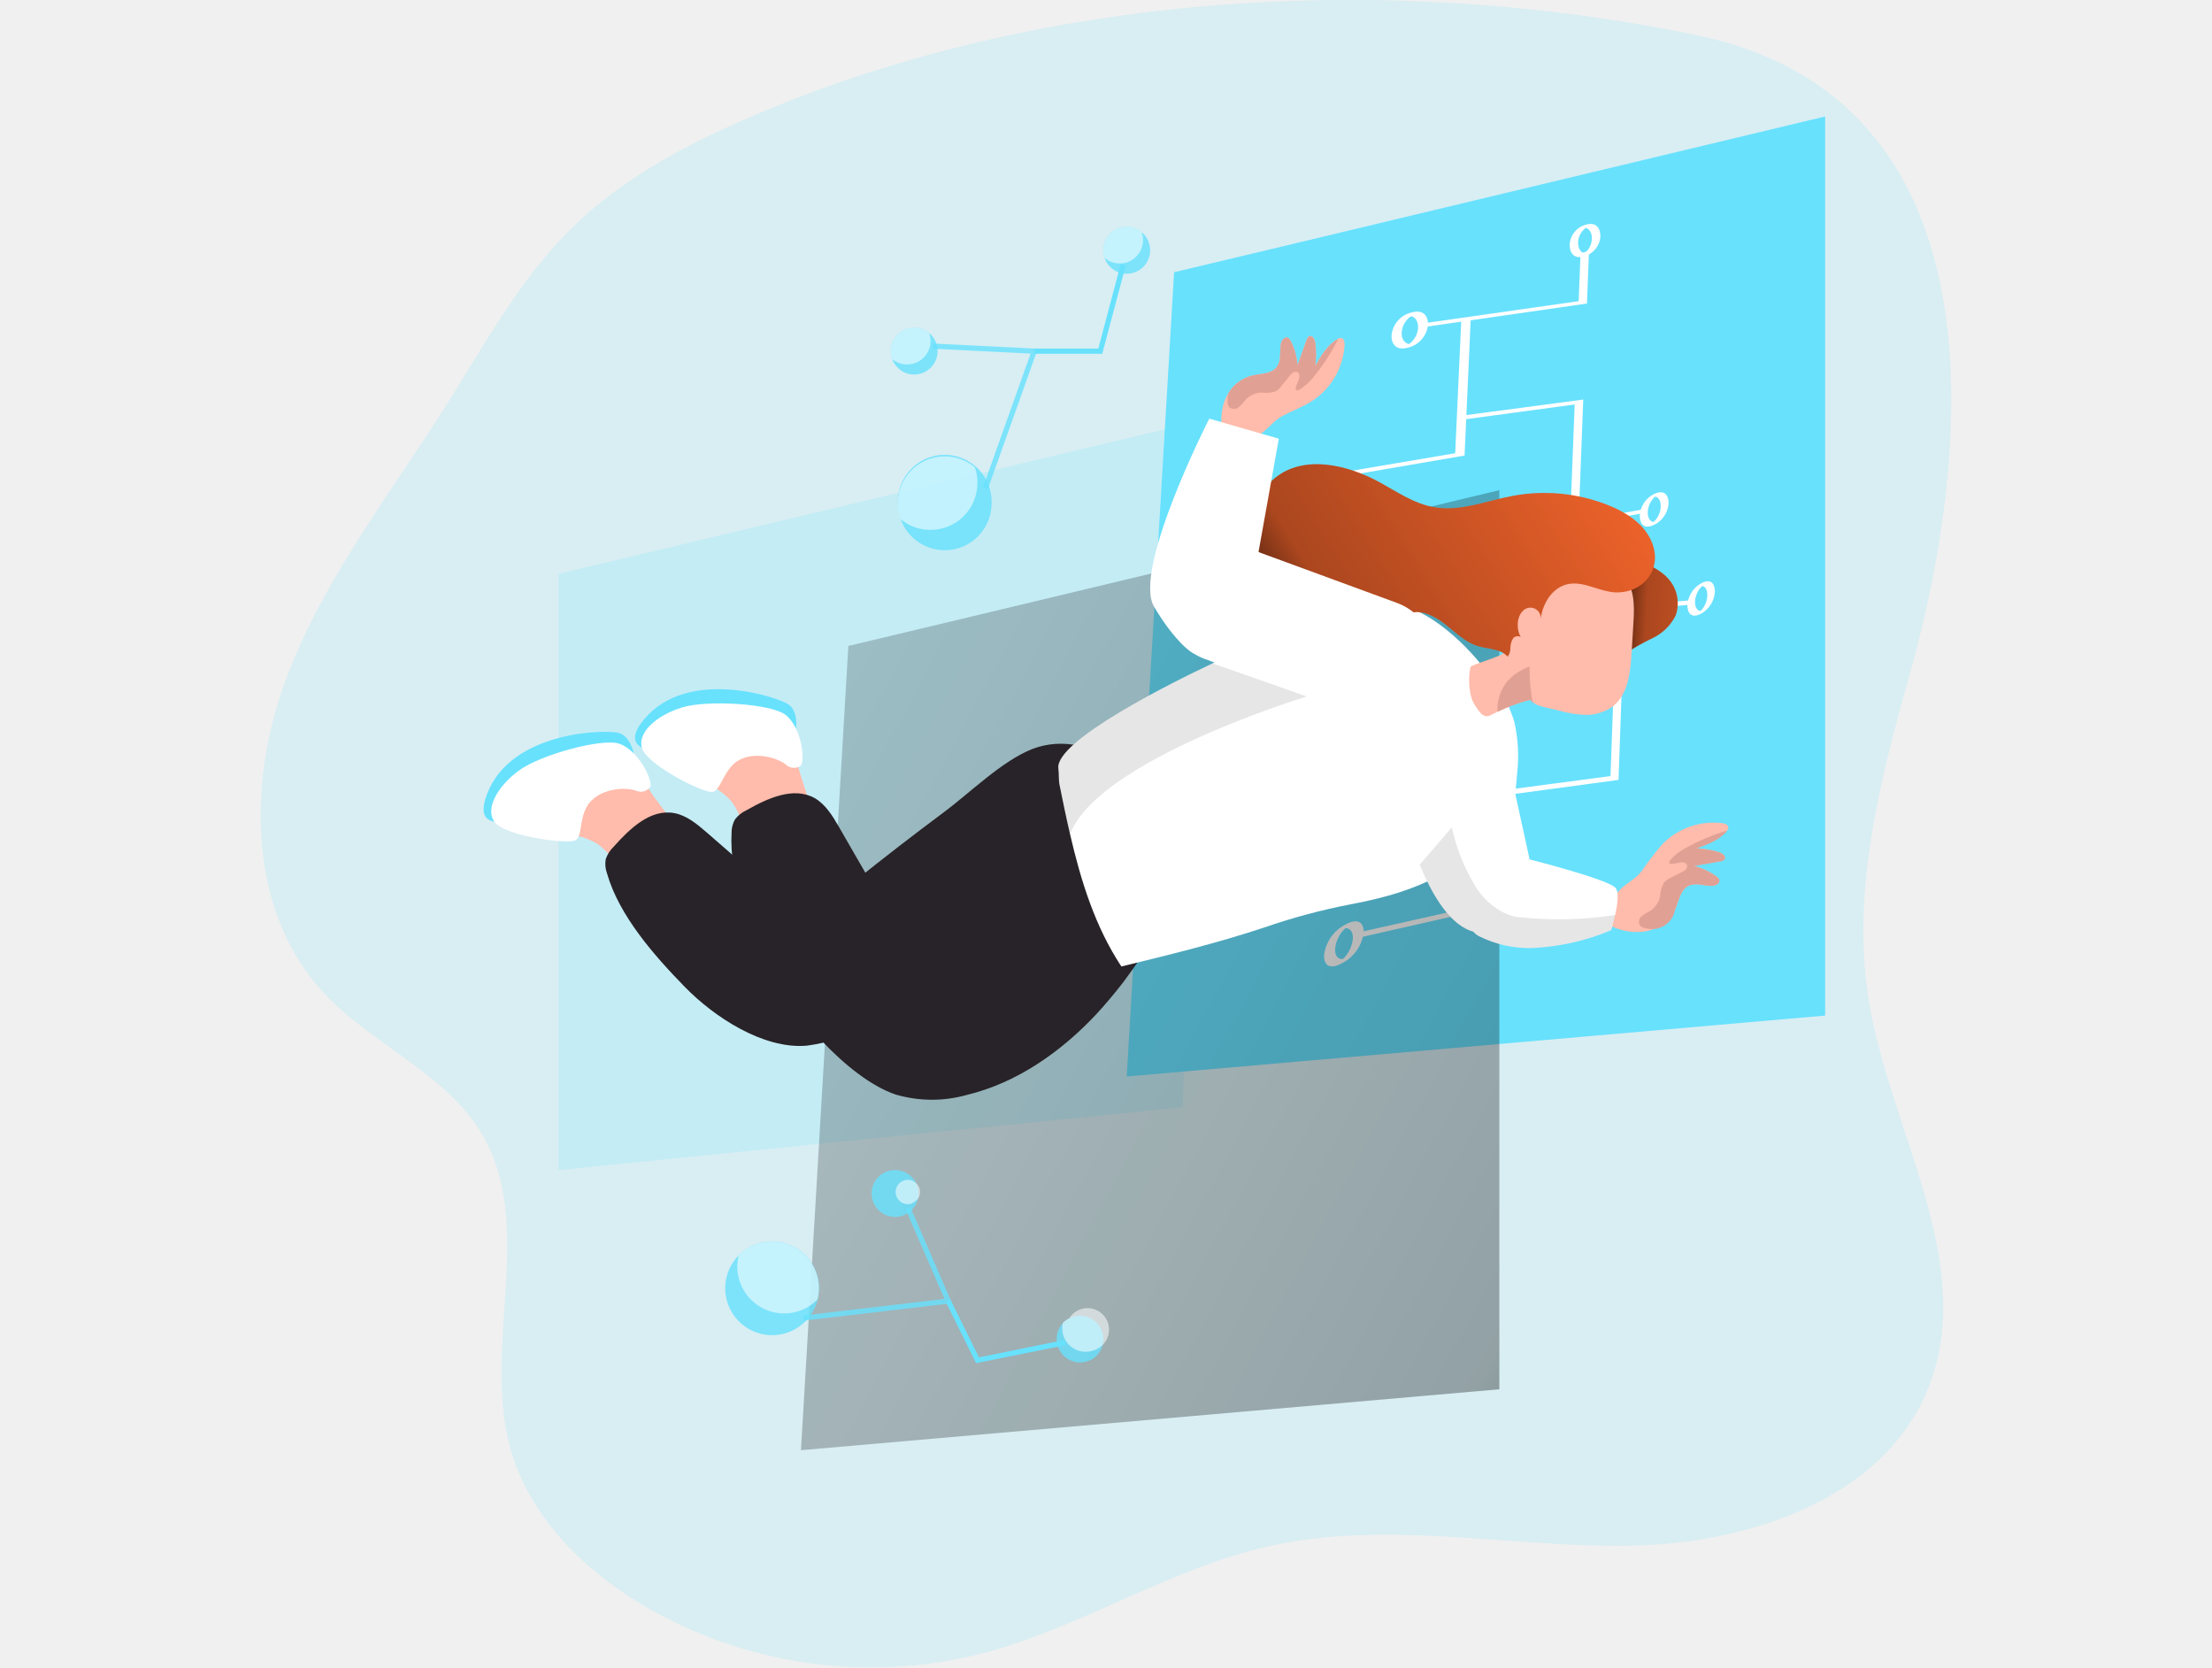
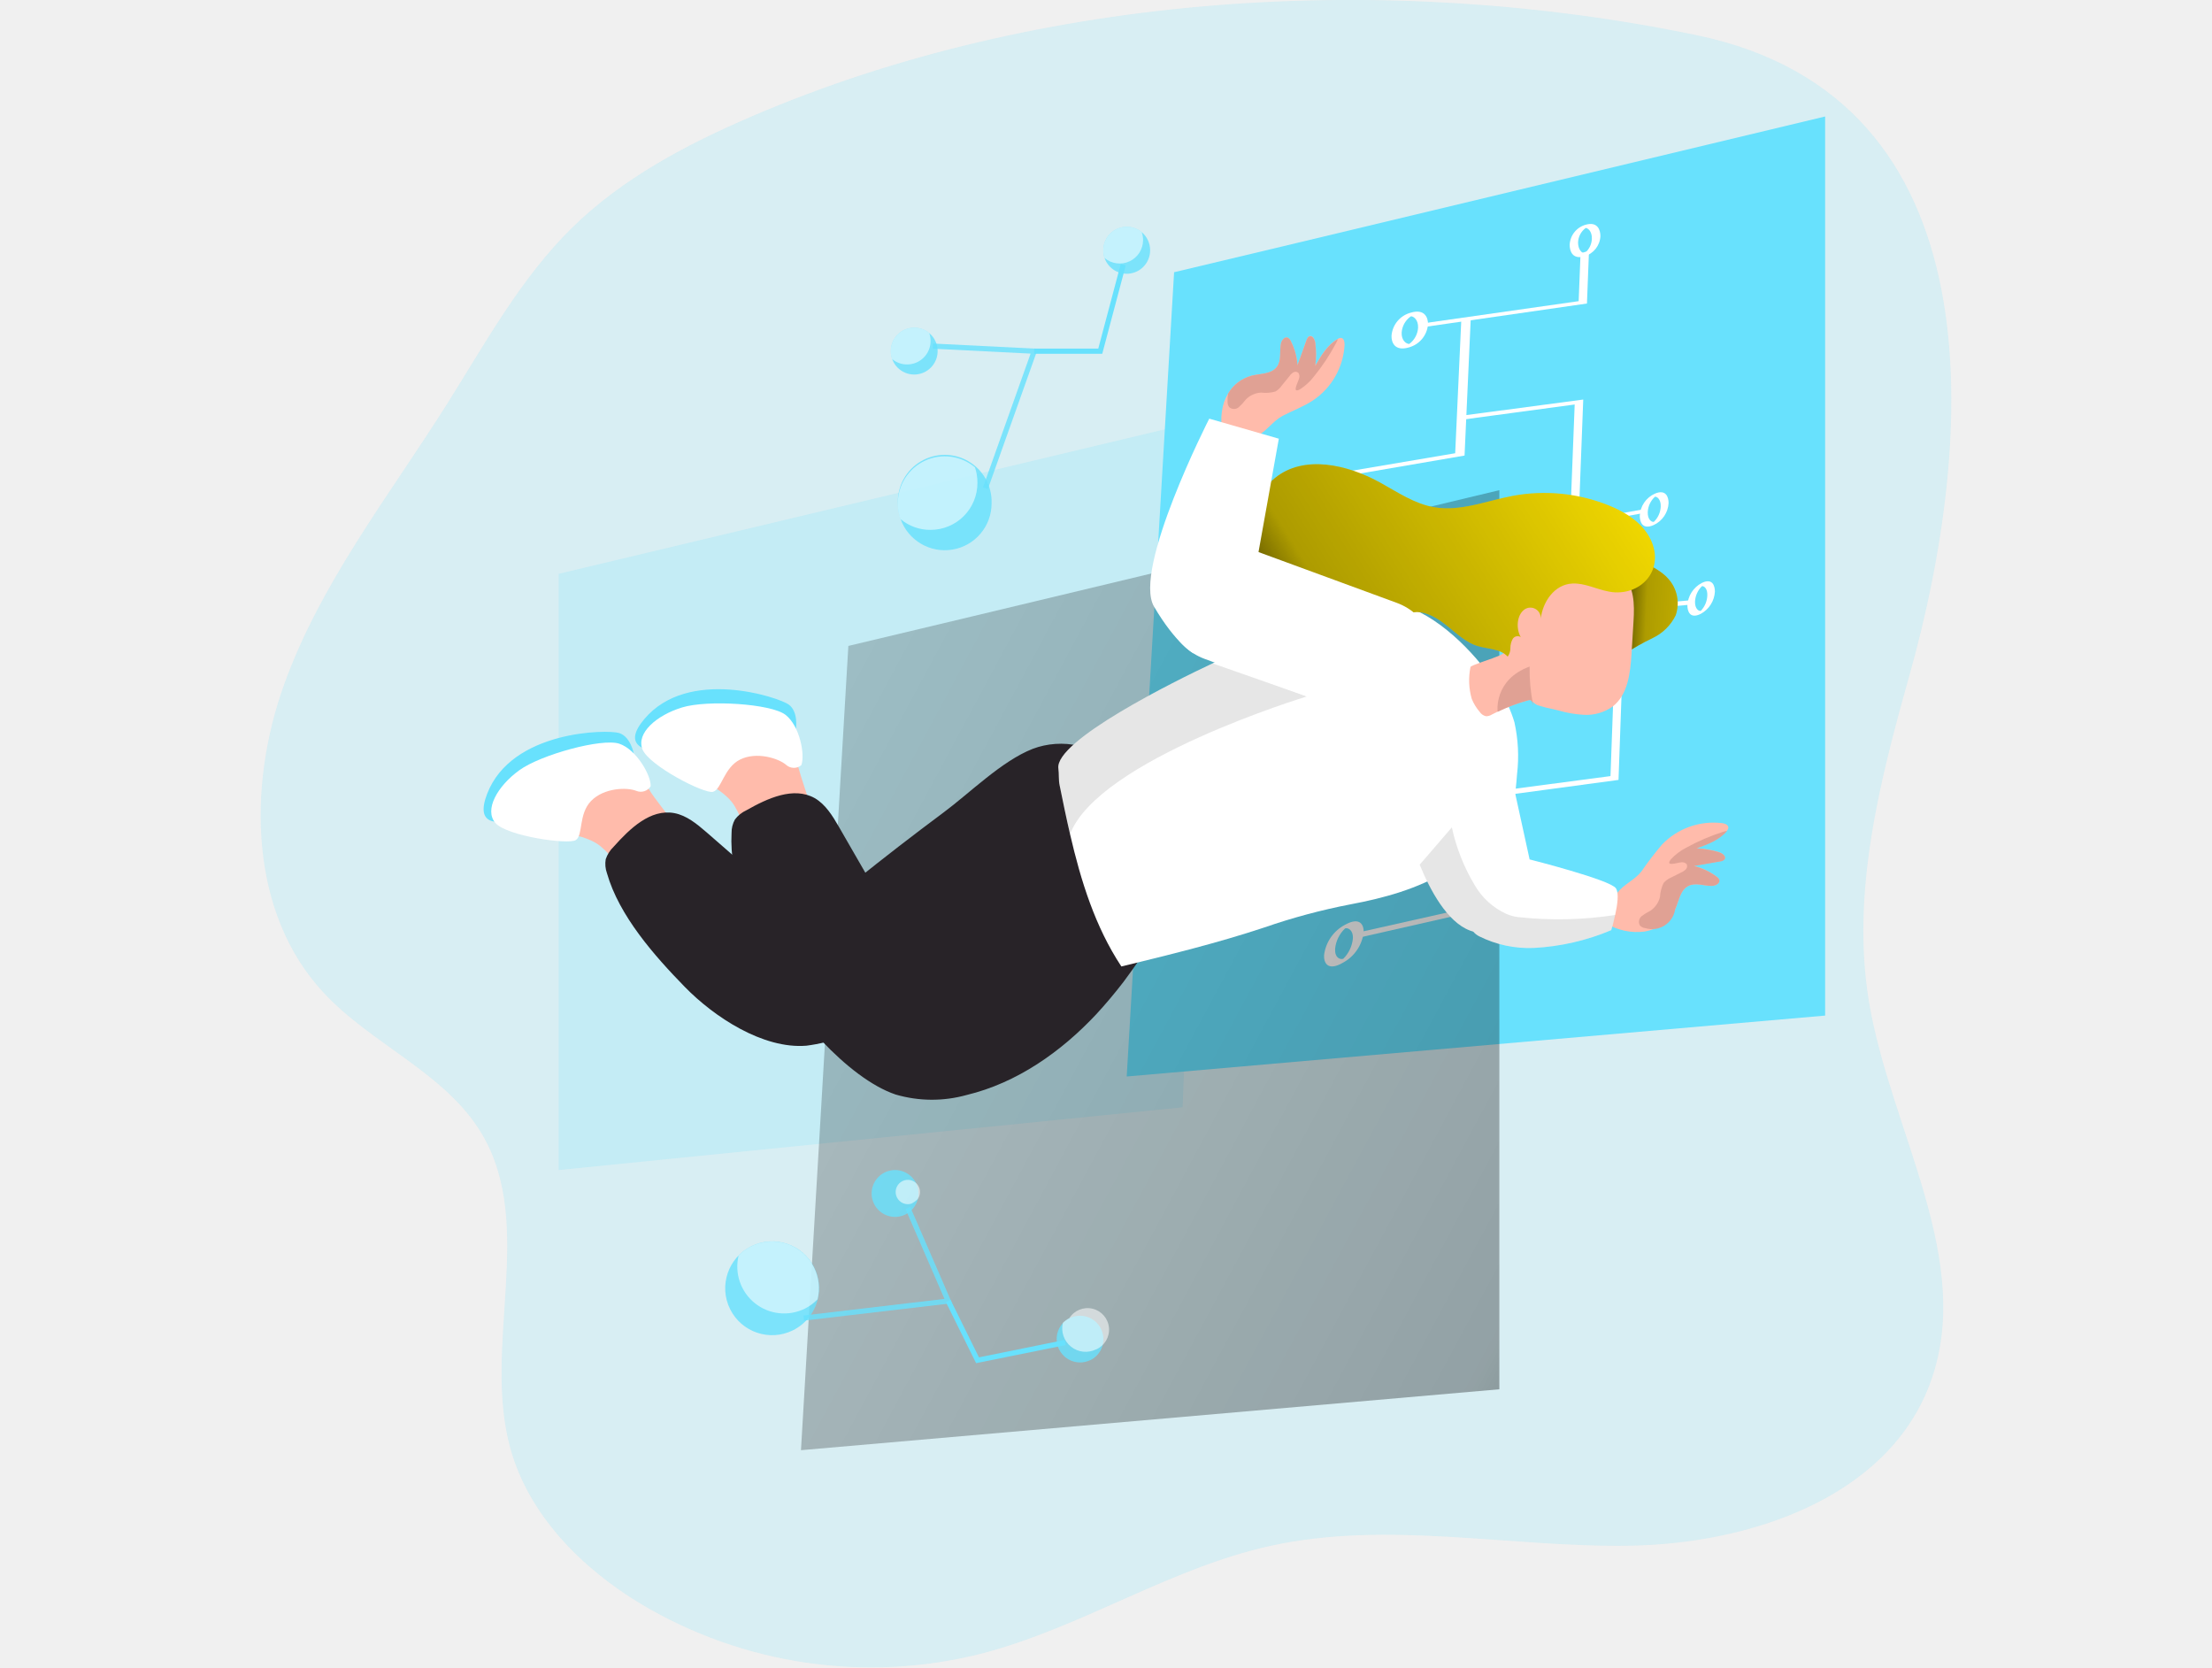
<svg xmlns="http://www.w3.org/2000/svg" xmlns:xlink="http://www.w3.org/1999/xlink" id="Layer_1" data-name="Layer 1" viewBox="0 0 313.95 309.6" width="406" height="306" class="illustration styles_illustrationTablet__1DWOa">
  <defs>
    <linearGradient id="linear-gradient" x1="346.61" y1="277.66" x2="-144.59" y2="13.66" gradientUnits="userSpaceOnUse">
      <stop offset="0.01" />
      <stop offset="0.08" stop-opacity="0.69" />
      <stop offset="0.21" stop-opacity="0.32" />
      <stop offset="1" stop-opacity="0" />
    </linearGradient>
    <linearGradient id="linear-gradient-2" x1="279.86" y1="116.62" x2="319.35" y2="118.51" gradientUnits="userSpaceOnUse">
      <stop offset="0.01" />
      <stop offset="0.13" stop-opacity="0.69" />
      <stop offset="0.25" stop-opacity="0.32" />
      <stop offset="1" stop-opacity="0" />
    </linearGradient>
    <linearGradient id="linear-gradient-3" x1="211.84" y1="129.72" x2="291.54" y2="79.59" xlink:href="#linear-gradient-2" />
  </defs>
  <path d="M123.53,25.77c-12.11,5.21-24,11.48-33.4,20.72C80.54,55.93,74,68,66.85,79.35c-10.74,17-23.43,33.13-30.2,52.07s-6.37,42.14,7.27,56.93c9,9.77,22.81,15,29.55,26.41,10,17,0,39.3,5.26,58.36C82.18,285.51,91.94,295.33,103,302a83.42,83.42,0,0,0,63.17,9.21c18.51-4.79,35-15.9,53.64-20,21.81-4.82,44.48.31,66.81-.05s47.59-8.89,55.6-29.75C351,238.5,335,214.23,331,190.05c-3.31-20.23,2-40.78,7.54-60.52C350.83,85.75,355.33,22.38,299,10.68,241.79-1.19,177.22,2.69,123.53,25.77Z" transform="translate(-32.36 -4.15)" fill="#68e1fd" opacity="0.18" style="isolation: isolate;" />
  <polygon points="55.34 106.55 176.16 77.75 171.2 205.61 55.34 217.26 55.34 106.55" fill="#68e1fd" opacity="0.18" style="isolation: isolate;" />
  <polygon points="192.4 45.12 290.52 21.63 290.52 188.58 160.82 199.89 169.62 50.55 192.4 45.12" fill="#68e1fd" />
  <polygon points="252.15 144.82 252.93 122.95 194.41 129.8 196.58 89.22 223.56 84.59 224.72 58.94 222.95 59.48 221.82 84.16 194.6 88.77 192.31 131.04 251.39 123.99 250.66 144.11 224.39 147.58 223.45 168.74 204.44 173.01 203 174.32 225.18 169.29 226.1 148.33 252.15 144.82" fill="#fff" />
  <polygon points="266.17 111.4 231.42 114.48 230.92 126.3 232.64 125.46 233.07 115.23 265.15 112.31 266.17 111.4" fill="#fff" />
  <polygon points="257.28 94.48 244.74 96.73 245.6 74.19 223.48 77.13 222.52 78.01 244.01 75.11 243.13 97.75 256.45 95.33 257.28 94.48" fill="#fff" />
  <polygon points="246.29 56.36 246.67 46.57 245.1 47.03 244.75 55.92 216.29 59.98 215.5 60.8 246.29 56.36" fill="#fff" />
  <path d="M237.18,177.28c.06-1.29-.59-3-3.46-1.41a7.4,7.4,0,0,0-3.89,5.65c-.07,1.31.6,3.09,3.53,1.38A7.42,7.42,0,0,0,237.18,177.28Zm-5.3,3.06a6,6,0,0,1,1.86-3.8c.47-.17,1.53.24,1.44,1.89a6.11,6.11,0,0,1-1.78,3.75C232.79,182.38,231.8,182,231.88,180.34Z" transform="translate(-32.36 -4.15)" fill="#fff" />
  <path d="M302.41,114c0-1.06-.44-2.58-2.44-1.6a5,5,0,0,0-2.67,4.15c0,1.07.46,2.61,2.49,1.58A5,5,0,0,0,302.41,114Zm-3.69,1.84A4.25,4.25,0,0,1,300,113c.33-.09,1.07.38,1,1.73a4.36,4.36,0,0,1-1.21,2.85C299.39,117.66,298.68,117.18,298.72,115.86Z" transform="translate(-32.36 -4.15)" fill="#fff" />
  <path d="M293.81,97.56c0-1.07-.46-2.64-2.56-1.74a4.74,4.74,0,0,0-2.79,4.1c0,1.09.46,2.68,2.59,1.72A4.77,4.77,0,0,0,293.81,97.56Zm-3.87,1.7a4.11,4.11,0,0,1,1.33-2.87c.35-.07,1.13.44,1.08,1.81a4.13,4.13,0,0,1-1.28,2.85C290.63,101.12,289.9,100.6,289.94,99.26Z" transform="translate(-32.36 -4.15)" fill="#fff" />
  <path d="M281.15,48c0-1.09-.48-2.75-2.71-2.13a4.06,4.06,0,0,0-3,3.75c0,1.1.49,2.79,2.75,2.12A4.1,4.1,0,0,0,281.15,48ZM277,49.2a3.45,3.45,0,0,1,1.42-2.72c.37,0,1.19.6,1.14,2a3.55,3.55,0,0,1-1.37,2.7C277.77,51.18,277,50.55,277,49.2Z" transform="translate(-32.36 -4.15)" fill="#fff" />
  <path d="M249.13,64.41c.05-1.19-.55-3-3.2-2.2a4.81,4.81,0,0,0-3.57,4.25c-.06,1.21.56,3,3.25,2.19A4.83,4.83,0,0,0,249.13,64.41Zm-4.89,1.48a4,4,0,0,1,1.71-3c.44-.05,1.41.6,1.34,2.13a4.08,4.08,0,0,1-1.64,3C245.09,68,244.17,67.38,244.24,65.89Z" transform="translate(-32.36 -4.15)" fill="#fff" />
  <polygon points="131.9 114.51 230.02 91.02 230.02 257.97 100.33 269.28 109.13 119.94 131.9 114.51" fill="url(#linear-gradient)" />
-   <path d="M293.74,111.6a6.81,6.81,0,0,1,1.39,6.81,9.09,9.09,0,0,1-4.24,4.2,43,43,0,0,0-5.29,3c-.5-2,.82-4.1.81-6.2,0-1.88-1-3.58-1.77-5.31a5.85,5.85,0,0,1-.51-3.73C285.37,105.88,292,109.54,293.74,111.6Z" transform="translate(-32.36 -4.15)" fill="#fc682d" />
+   <path d="M293.74,111.6a6.81,6.81,0,0,1,1.39,6.81,9.09,9.09,0,0,1-4.24,4.2,43,43,0,0,0-5.29,3c-.5-2,.82-4.1.81-6.2,0-1.88-1-3.58-1.77-5.31a5.85,5.85,0,0,1-.51-3.73C285.37,105.88,292,109.54,293.74,111.6Z" transform="translate(-32.36 -4.15)" fill="#ffe500" />
  <path d="M293.74,111.6a6.81,6.81,0,0,1,1.39,6.81,9.09,9.09,0,0,1-4.24,4.2,43,43,0,0,0-5.29,3c-.5-2,.82-4.1.81-6.2,0-1.88-1-3.58-1.77-5.31a5.85,5.85,0,0,1-.51-3.73C285.37,105.88,292,109.54,293.74,111.6Z" transform="translate(-32.36 -4.15)" fill="url(#linear-gradient-2)" />
  <path d="M132.47,147.55c-.62-2.24-1.28-4.56-2.79-6.32a11.3,11.3,0,0,0-5.86-3.32,19.42,19.42,0,0,0-14.35,1.93,2.89,2.89,0,0,0-1.4,1.36,2.43,2.43,0,0,0,.05,1.46c.71,2.56,3,4.35,5.23,5.73s4.74,2.56,6.43,4.6c3.17,3.84,4.3,15.78,12.05,12C138.3,161.82,133.8,152.34,132.47,147.55Z" transform="translate(-32.36 -4.15)" fill="#ffbbab" />
  <path d="M131.76,139.45s.48-3.14-1.34-4.47-18.68-7-26.83,2.7S119,142.81,119,142.81Z" transform="translate(-32.36 -4.15)" fill="#68e1fd" />
  <path d="M132.75,146.24a2.16,2.16,0,0,1-2.81-.06c-1.43-1.24-5.5-2.5-8.54-1s-3.45,5.56-5.05,6-11.88-4.87-13.09-7.88,2.6-6.34,7.36-7.79,16.5-.69,19.18,1.36S133.49,144.37,132.75,146.24Z" transform="translate(-32.36 -4.15)" fill="#fff" />
  <path d="M192.58,186.48c-1.59,2.07-3.27,4.07-5.05,6-6.56,7-14.76,12.76-24.09,15a24,24,0,0,1-13.17-.09c-8.93-3-19.76-15.61-23.65-23.84-3.46-7.33-7.26-16.48-6.82-24.71a5,5,0,0,1,.63-2.53,5.63,5.63,0,0,1,2.14-1.71c3.91-2.22,8.75-4.45,12.67-2.25,2,1.15,3.31,3.28,4.48,5.31q2.92,5.08,5.86,10.17c3.43,6,6.09,9.79,12.58,5.7,5.73-3.61,10.33-8.84,15.19-13.48,6.46-6.16,14.29-12,23.21-11.95,3.8,0,7.88,1.33,9.95,4.52,3.15,4.85.34,11.24-2.55,16.25A160.56,160.56,0,0,1,192.58,186.48Z" transform="translate(-32.36 -4.15)" fill="#282328" />
  <path d="M104.94,151.47a16,16,0,0,0-4.69-5.06,11.37,11.37,0,0,0-6.63-1.23,19.42,19.42,0,0,0-12.94,6.5,2.77,2.77,0,0,0-.87,1.74,2.43,2.43,0,0,0,.51,1.37c1.51,2.18,4.23,3.14,6.82,3.7s5.31.88,7.57,2.26c4.25,2.6,9.21,13.52,15.3,7.42C115.1,163.07,107.76,155.57,104.94,151.47Z" transform="translate(-32.36 -4.15)" fill="#ffbbab" />
  <path d="M101.63,144.05s-.57-3.12-2.72-3.79-19.94-.54-24.5,11.29,16.22-.16,16.22-.16Z" transform="translate(-32.36 -4.15)" fill="#68e1fd" />
  <path d="M104.78,150.14a2.16,2.16,0,0,1-2.68.86c-1.75-.7-6-.57-8.38,1.87s-1.46,6.38-2.84,7.27-12.82-.73-14.94-3.18.39-6.84,4.42-9.77,15.37-6,18.57-4.95S104.87,148.14,104.78,150.14Z" transform="translate(-32.36 -4.15)" fill="#fff" />
  <path d="M186.84,172.88c-6.26,4.87-12.93,11.38-20.32,14.17-8.58,3.24-17.12,6.55-25.81,9.51a30.1,30.1,0,0,1-7,1.76c-8.07.67-17.17-5.36-22.56-10.88-5.66-5.8-12.23-13.22-14.49-21.15a5.1,5.1,0,0,1-.23-2.59,5.77,5.77,0,0,1,1.47-2.32c3-3.36,6.82-7.06,11.25-6.25,2.3.43,4.19,2,6,3.56l8.85,7.71c3.29,2.86,7.18,5.92,11.5,5.32,2.76-.39,5.06-2.22,7.23-4q8.06-6.47,16.34-12.63c5-3.7,10.88-9.63,16.66-11.89,5.21-2,12.61-1,15,4.57,2.06,4.85.61,11.12-.68,16C189.46,165.73,188.56,171.54,186.84,172.88Z" transform="translate(-32.36 -4.15)" fill="#282328" />
  <path d="M263.7,173.84c-1.62,2.29-3.67,3.88-6.16,3.28a2.9,2.9,0,0,1-.62-.18c-4.27-1.6-7.44-7.59-9.34-12.27a56.81,56.81,0,0,1-2.05-5.94l15.82-25.39L268,163.72S266.56,169.84,263.7,173.84Z" transform="translate(-32.36 -4.15)" fill="#fff" />
  <path d="M234.76,172.07a116.16,116.16,0,0,0-16,4.29c-8.72,2.9-17.66,5.08-26.57,7.25-4.88-7.38-7.52-15.89-9.53-24.56-.7-3-1.33-6.07-1.94-9.09-.21-1-.09-2.08-.23-3.12-.7-5.16,21.59-16.21,28.64-19.51q10.06-4.72,20.46-8.63c5-1.88,10.58-3.64,15.64-1.88,6.75,2.35,13.4,9.41,17.1,15.31a23,23,0,0,1,2.85,6.13,28.86,28.86,0,0,1,.49,9.64c-.31,3.78-.51,7.12-3,9.92a45.91,45.91,0,0,1-10,8.05C247.22,169.2,241,170.9,234.76,172.07Z" transform="translate(-32.36 -4.15)" fill="#fff" />
  <path d="M182.66,159.05c-.7-3-1.33-6.07-1.94-9.09-.21-1-.09-2.08-.23-3.12-.7-5.16,21.59-16.21,28.64-19.51l17.51,6.14S187.87,145.21,182.66,159.05Z" transform="translate(-32.36 -4.15)" fill="#020202" opacity="0.1" />
  <path d="M273.46,136.1l-1-.25a23.7,23.7,0,0,1-2.93-.74c-.75-.31-.78-.59-1.33-.93a.69.69,0,0,0-.49,0,34.35,34.35,0,0,0-5.7,2.14l-1,.5a2.07,2.07,0,0,1-1.09.33,1.93,1.93,0,0,1-1.21-.84,8.83,8.83,0,0,1-1.45-2.38,12.33,12.33,0,0,1-.24-5.92c0-.28,3.66-1.44,4.1-1.63,1-.43,2.37-.74,2.66-1.76s-.67-3.09-.83-4.17a7.49,7.49,0,0,1,.24-4c.79-2,2.72-3.2,4.55-4.26a27.53,27.53,0,0,1,5.25-2.52,15.61,15.61,0,0,1,9.88.12,7.37,7.37,0,0,1,2.24,1.17c2.36,1.93,2.38,5.46,2.19,8.5l-.37,6.11c-.23,3.57-.68,7.6-3.52,9.78a8.4,8.4,0,0,1-5.37,1.53A20.89,20.89,0,0,1,273.46,136.1Z" transform="translate(-32.36 -4.15)" fill="#ffbbab" />
-   <path d="M282.75,114c-2.26-.4-4.48-1.61-6.79-1.5-3.39.15-5.53,3.44-5.89,6.52a1.93,1.93,0,0,0-3-1.72c-1.52,1.08-1.59,3.67-.72,5.14a1.08,1.08,0,0,0-1.49.35,3.39,3.39,0,0,0-.43,1.66,2.68,2.68,0,0,1-.5,1.62c-1.39-1.5-3.75-1.39-5.7-2s-3.71-2.22-5.4-3.59-3.63-2.68-5.8-2.68a10,10,0,0,0-4.28,1.26,67.34,67.34,0,0,0-10.48,6.26,8.79,8.79,0,0,1-4.83,2.15,17.81,17.81,0,0,1-5.94-1.2,37.53,37.53,0,0,1-10.5-5.87,20.84,20.84,0,0,1-5.78-6.06,9,9,0,0,1-.7-8.08c2.07-4.44,7.89-5.43,11.6-8.62,1.66-1.44,2.9-3.34,4.6-4.74,5.35-4.36,13.41-2.5,19.46.82,3.27,1.8,6.45,4,10.13,4.62,4.88.84,9.72-1.21,14.59-2.12A32.09,32.09,0,0,1,282.71,98c3.14,1.27,6.23,3.21,7.73,6.25,2.71,5.52-1.52,10.44-7.08,9.85Z" transform="translate(-32.36 -4.15)" fill="#fc682d" />
+   <path d="M282.75,114c-2.26-.4-4.48-1.61-6.79-1.5-3.39.15-5.53,3.44-5.89,6.52a1.93,1.93,0,0,0-3-1.72c-1.52,1.08-1.59,3.67-.72,5.14a1.08,1.08,0,0,0-1.49.35,3.39,3.39,0,0,0-.43,1.66,2.68,2.68,0,0,1-.5,1.62c-1.39-1.5-3.75-1.39-5.7-2s-3.71-2.22-5.4-3.59-3.63-2.68-5.8-2.68a10,10,0,0,0-4.28,1.26,67.34,67.34,0,0,0-10.48,6.26,8.79,8.79,0,0,1-4.83,2.15,17.81,17.81,0,0,1-5.94-1.2,37.53,37.53,0,0,1-10.5-5.87,20.84,20.84,0,0,1-5.78-6.06,9,9,0,0,1-.7-8.08c2.07-4.44,7.89-5.43,11.6-8.62,1.66-1.44,2.9-3.34,4.6-4.74,5.35-4.36,13.41-2.5,19.46.82,3.27,1.8,6.45,4,10.13,4.62,4.88.84,9.72-1.21,14.59-2.12A32.09,32.09,0,0,1,282.71,98c3.14,1.27,6.23,3.21,7.73,6.25,2.71,5.52-1.52,10.44-7.08,9.85Z" transform="translate(-32.36 -4.15)" fill="#ffe500" />
  <path d="M282.75,114c-2.26-.4-4.48-1.61-6.79-1.5-3.39.15-5.53,3.44-5.89,6.52a1.93,1.93,0,0,0-3-1.72c-1.52,1.08-1.59,3.67-.72,5.14a1.08,1.08,0,0,0-1.49.35,3.39,3.39,0,0,0-.43,1.66,2.68,2.68,0,0,1-.5,1.62c-1.39-1.5-3.75-1.39-5.7-2s-3.71-2.22-5.4-3.59-3.63-2.68-5.8-2.68a10,10,0,0,0-4.28,1.26,67.34,67.34,0,0,0-10.48,6.26,8.79,8.79,0,0,1-4.83,2.15,17.81,17.81,0,0,1-5.94-1.2,37.53,37.53,0,0,1-10.5-5.87,20.84,20.84,0,0,1-5.78-6.06,9,9,0,0,1-.7-8.08c2.07-4.44,7.89-5.43,11.6-8.62,1.66-1.44,2.9-3.34,4.6-4.74,5.35-4.36,13.41-2.5,19.46.82,3.27,1.8,6.45,4,10.13,4.62,4.88.84,9.72-1.21,14.59-2.12A32.09,32.09,0,0,1,282.71,98c3.14,1.27,6.23,3.21,7.73,6.25,2.71,5.52-1.52,10.44-7.08,9.85Z" transform="translate(-32.36 -4.15)" fill="url(#linear-gradient-3)" />
  <path d="M268.64,135.08c-.06-.19-.12-.36-.18-.54a.61.61,0,0,0-.22-.36.69.69,0,0,0-.49,0,33.91,33.91,0,0,0-5.69,2.14h0s-.78-5.94,5.94-8.4a34.08,34.08,0,0,0,.65,7.12S268.65,135.06,268.64,135.08Z" transform="translate(-32.36 -4.15)" fill="#e0a194" />
  <path d="M301.81,168.65c-1.45,0-3-.68-4.31,0-1.54.75-1.77,2.79-2.47,4.35a7.2,7.2,0,0,1-4,3.67,9,9,0,0,1-1.69.46,11.07,11.07,0,0,1-7.05-1.47s1.72-5.33,2.05-5.78c1.13-1.51,3.19-2.33,4.42-3.91a61.27,61.27,0,0,1,3.83-5A13.26,13.26,0,0,1,303.78,157c.51.07,1.14.32,1.13.84a1,1,0,0,1-.27.56l0,0c-1.4,1.7-3.58,2.51-5.66,3.26a15.89,15.89,0,0,1,4.21.73c.6.18,1.33.75,1,1.29a1.14,1.14,0,0,1-.79.39l-4.91.86a11.54,11.54,0,0,1,4.23,2,1.22,1.22,0,0,1,.49.59C303.37,168.21,302.5,168.65,301.81,168.65Z" transform="translate(-32.36 -4.15)" fill="#ffbbab" />
  <path d="M301.81,168.65c-1.45,0-3-.68-4.31,0-1.54.75-1.77,2.79-2.47,4.35a4.34,4.34,0,0,1-5.55,3.49,1.59,1.59,0,0,1-1-.49,1.38,1.38,0,0,1,.32-1.73,10.36,10.36,0,0,1,1.62-1,4.28,4.28,0,0,0,1.79-2.57,6.83,6.83,0,0,1,.67-2.59,3.77,3.77,0,0,1,1.36-1l2-1a2.5,2.5,0,0,0,.81-.58.82.82,0,0,0,.1-.94,1.16,1.16,0,0,0-1-.32c-.77.06-3,.89-1.95-.52a10.38,10.38,0,0,1,2.91-2.21,38.41,38.41,0,0,1,6.78-2.92,4.68,4.68,0,0,1,.78-.19l0,0c-1.4,1.7-3.58,2.51-5.66,3.26a15.89,15.89,0,0,1,4.21.73c.6.18,1.33.75,1,1.29a1.14,1.14,0,0,1-.79.39l-4.91.86a11.54,11.54,0,0,1,4.23,2,1.22,1.22,0,0,1,.49.59C303.37,168.21,302.5,168.65,301.81,168.65Z" transform="translate(-32.36 -4.15)" fill="#e0a194" />
  <path d="M221.81,68c-.27,1.43.14,3.08-.73,4.25-1,1.39-3.06,1.25-4.72,1.67A7.18,7.18,0,0,0,212,77.25a8.46,8.46,0,0,0-.75,1.58,11.18,11.18,0,0,0,.19,7.2s5.55-.75,6.06-1c1.69-.85,2.86-2.73,4.63-3.66s3.88-1.7,5.64-2.87a13.26,13.26,0,0,0,5.87-10.34c0-.52-.11-1.19-.63-1.26a1,1,0,0,0-.6.16l0,0c-1.92,1.07-3.11,3.07-4.21,5a16.07,16.07,0,0,0,0-4.27c-.08-.63-.5-1.45-1.1-1.22-.28.11-.41.43-.52.71L224.89,72a11.36,11.36,0,0,0-1.25-4.53,1.26,1.26,0,0,0-.5-.59C222.53,66.57,221.93,67.34,221.81,68Z" transform="translate(-32.36 -4.15)" fill="#ffbbab" />
  <path d="M221.81,68c-.27,1.43.14,3.08-.73,4.25-1,1.39-3.06,1.25-4.72,1.67A7.18,7.18,0,0,0,212,77.25a7,7,0,0,0-.09,1.52,1.57,1.57,0,0,0,.32,1,1.36,1.36,0,0,0,1.75,0,9.71,9.71,0,0,0,1.3-1.41,4.26,4.26,0,0,1,2.85-1.31,6.75,6.75,0,0,0,2.67-.2,3.85,3.85,0,0,0,1.22-1.16L223.4,74a2.29,2.29,0,0,1,.72-.7.79.79,0,0,1,.93.07,1.14,1.14,0,0,1,.13,1.08c-.19.74-1.41,2.83.17,2A10.36,10.36,0,0,0,228,74a37.74,37.74,0,0,0,4.07-6.16,4.05,4.05,0,0,0,.33-.73l0,0c-1.92,1.07-3.11,3.07-4.21,5a16.07,16.07,0,0,0,0-4.27c-.08-.63-.5-1.45-1.1-1.22-.28.11-.41.43-.52.71L224.89,72a11.36,11.36,0,0,0-1.25-4.53,1.26,1.26,0,0,0-.5-.59C222.53,66.57,221.93,67.34,221.81,68Z" transform="translate(-32.36 -4.15)" fill="#e0a194" />
  <path d="M283.16,176.87a42.72,42.72,0,0,1-14.35,3.3A20.77,20.77,0,0,1,258.62,178a3.48,3.48,0,0,1-1.08-.86,3.65,3.65,0,0,1-.91-2.1,10.94,10.94,0,0,1,1.14-6.59c2.94-5.18,10.26-4.71,10.26-4.71s15,3.79,16,5.36c.6.86.27,3.09-.14,4.95C283.57,175.58,283.16,176.87,283.16,176.87Z" transform="translate(-32.36 -4.15)" fill="#fff" />
  <rect x="214.46" y="95.31" width="22.07" height="51.96" rx="11.04" transform="translate(384.74 -52.7) rotate(110.17)" fill="#fff" />
  <path d="M217,110.33l4.43-24.72-12.92-3.72s-14.31,28-10.25,34.91,7.28,8.64,7.28,8.64S216.21,124.41,217,110.33Z" transform="translate(-32.36 -4.15)" fill="#fff" />
  <path d="M283.16,176.87a42.72,42.72,0,0,1-14.35,3.3A20.77,20.77,0,0,1,258.62,178a3.48,3.48,0,0,1-1.08-.86,2.9,2.9,0,0,1-.62-.18c-4.27-1.6-7.44-7.59-9.34-12.27l.08-.06,5.9-6.85a35.2,35.2,0,0,0,4.21,10.67,13.11,13.11,0,0,0,5.93,5.41,8.06,8.06,0,0,0,2.14.58,69.13,69.13,0,0,0,18.08-.39C283.57,175.58,283.16,176.87,283.16,176.87Z" transform="translate(-32.36 -4.15)" fill="#020202" opacity="0.1" />
  <path d="M168.09,97.61a8.7,8.7,0,0,1-16.91,2.89,8.44,8.44,0,0,1-.5-2.89,8.71,8.71,0,1,1,17.41,0Z" transform="translate(-32.36 -4.15)" fill="#68e1fd" opacity="0.82" style="isolation: isolate;" />
  <path d="M165.46,93.83a8.7,8.7,0,0,1-8.7,8.71,8.56,8.56,0,0,1-5.58-2,8.44,8.44,0,0,1-.5-2.89A8.71,8.71,0,0,1,165,90.93,8.74,8.74,0,0,1,165.46,93.83Z" transform="translate(-32.36 -4.15)" fill="#fff" opacity="0.55" style="isolation: isolate;" />
  <path d="M158.07,69.35a4.35,4.35,0,0,1-8.45,1.45,4.09,4.09,0,0,1-.25-1.45A4.35,4.35,0,0,1,153.72,65a4.27,4.27,0,0,1,2.79,1A4.34,4.34,0,0,1,158.07,69.35Z" transform="translate(-32.36 -4.15)" fill="#68e1fd" opacity="0.82" style="isolation: isolate;" />
  <path d="M156.76,67.47a4.35,4.35,0,0,1-4.35,4.35,4.27,4.27,0,0,1-2.79-1,4.09,4.09,0,0,1-.25-1.45A4.35,4.35,0,0,1,153.72,65a4.27,4.27,0,0,1,2.79,1A4.33,4.33,0,0,1,156.76,67.47Z" transform="translate(-32.36 -4.15)" fill="#fff" opacity="0.55" style="isolation: isolate;" />
  <path d="M197.53,50.62a4.35,4.35,0,0,1-8.46,1.44,4.31,4.31,0,0,1-.24-1.44,4.36,4.36,0,0,1,4.35-4.36,4.29,4.29,0,0,1,2.79,1A4.36,4.36,0,0,1,197.53,50.62Z" transform="translate(-32.36 -4.15)" fill="#68e1fd" opacity="0.82" style="isolation: isolate;" />
  <path d="M196.22,48.73a4.35,4.35,0,0,1-7.15,3.33,4.31,4.31,0,0,1-.24-1.44,4.36,4.36,0,0,1,4.35-4.36,4.29,4.29,0,0,1,2.79,1A4.33,4.33,0,0,1,196.22,48.73Z" transform="translate(-32.36 -4.15)" fill="#fff" opacity="0.55" style="isolation: isolate;" />
  <g opacity="0.82" style="isolation: isolate;">
    <polygon points="135.03 90.83 134.13 90.5 142.97 65.66 124.8 64.75 124.85 63.79 144.31 64.76 135.03 90.83" fill="#68e1fd" />
  </g>
  <polygon points="156.28 65.69 143.64 65.69 143.64 64.73 155.54 64.73 159.71 49.03 160.64 49.28 156.28 65.69" fill="#68e1fd" />
  <path d="M131.2,251.17a8.71,8.71,0,1,1,3.94-11.66,8.59,8.59,0,0,1,.66,5.9A8.71,8.71,0,0,1,131.2,251.17Z" transform="translate(-32.36 -4.15)" fill="#68e1fd" opacity="0.82" style="isolation: isolate;" />
  <path d="M133.42,247.14a8.7,8.7,0,0,1-12.31-9.85,8.69,8.69,0,0,1,14,2.22,8.59,8.59,0,0,1,.66,5.9A8.52,8.52,0,0,1,133.42,247.14Z" transform="translate(-32.36 -4.15)" fill="#fff" opacity="0.55" style="isolation: isolate;" />
  <path d="M152.09,229.66a4.35,4.35,0,1,1,2.3-2.88A4.35,4.35,0,0,1,152.09,229.66Z" transform="translate(-32.36 -4.15)" fill="#68e1fd" opacity="0.82" style="isolation: isolate;" />
  <path d="M153.2,227.65a2.26,2.26,0,1,1,1.19-.87A4.51,4.51,0,0,1,153.2,227.65Z" transform="translate(-32.36 -4.15)" fill="#fff" opacity="0.55" style="isolation: isolate;" />
  <path d="M186.38,256.72a4.35,4.35,0,0,1-5-6.94,4.71,4.71,0,0,1,1.19-.86,4.35,4.35,0,0,1,3.86,7.8Z" transform="translate(-32.36 -4.15)" fill="#68e1fd" opacity="0.82" style="isolation: isolate;" />
  <path d="M187.49,254.71a4.35,4.35,0,0,1-6.16-4.93,4.71,4.71,0,0,1,1.19-.86,4,4,0,1,1,5,5.79Z" transform="translate(-32.36 -4.15)" fill="#fff" opacity="0.55" style="isolation: isolate;" />
  <g opacity="0.82" style="isolation: isolate;">
    <polygon points="100.9 245.22 100.79 244.27 126.98 241.19 119.74 224.49 120.62 224.11 128.38 241.99 100.9 245.22" fill="#68e1fd" />
  </g>
  <polygon points="132.85 253.12 127.25 241.8 128.11 241.37 133.38 252.04 149.3 248.81 149.49 249.76 132.85 253.12" fill="#68e1fd" />
</svg>
